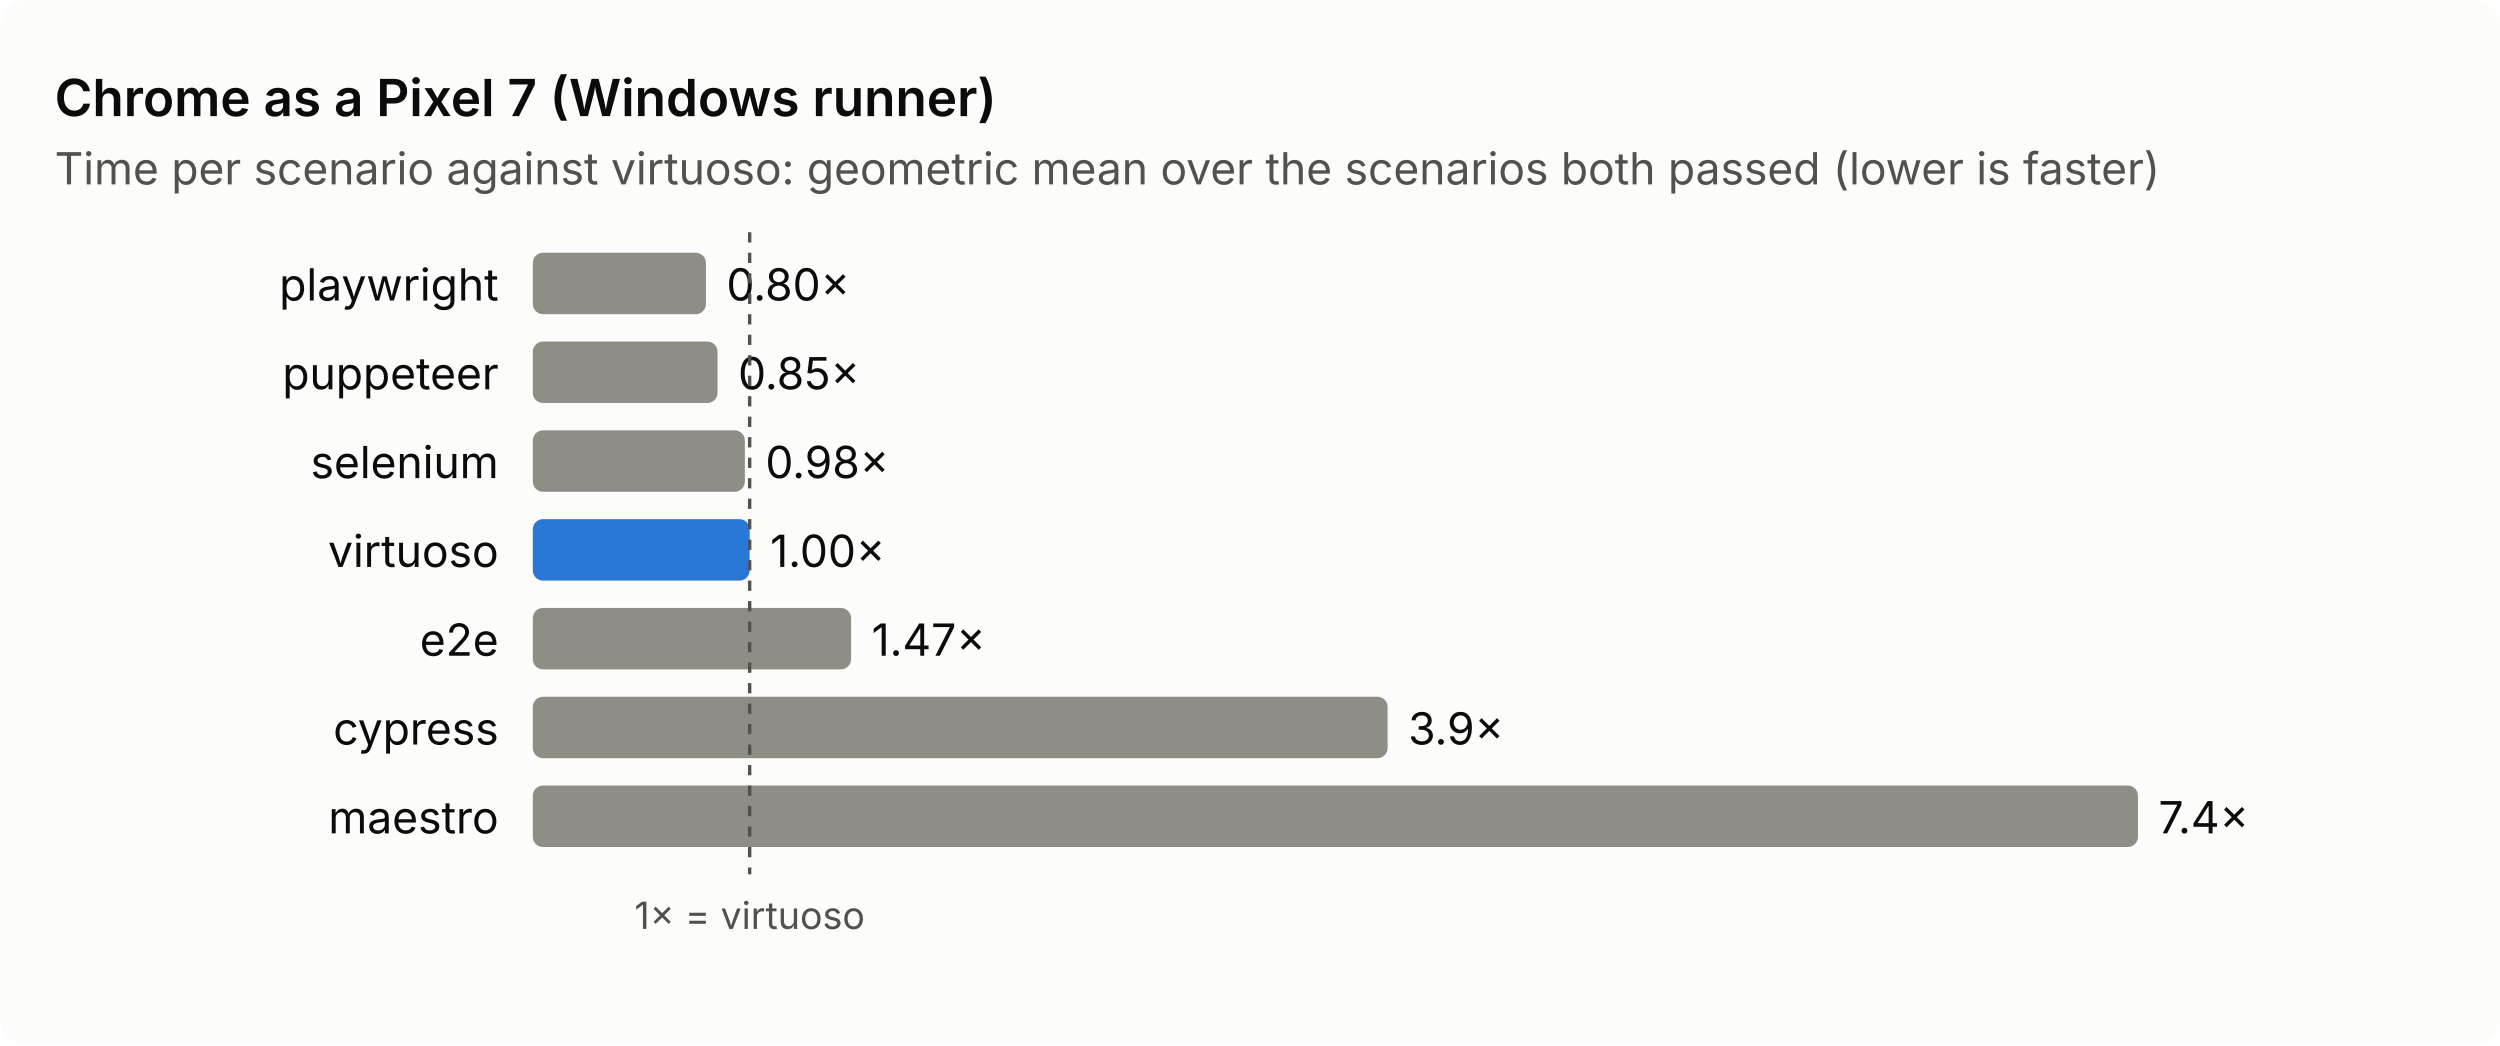
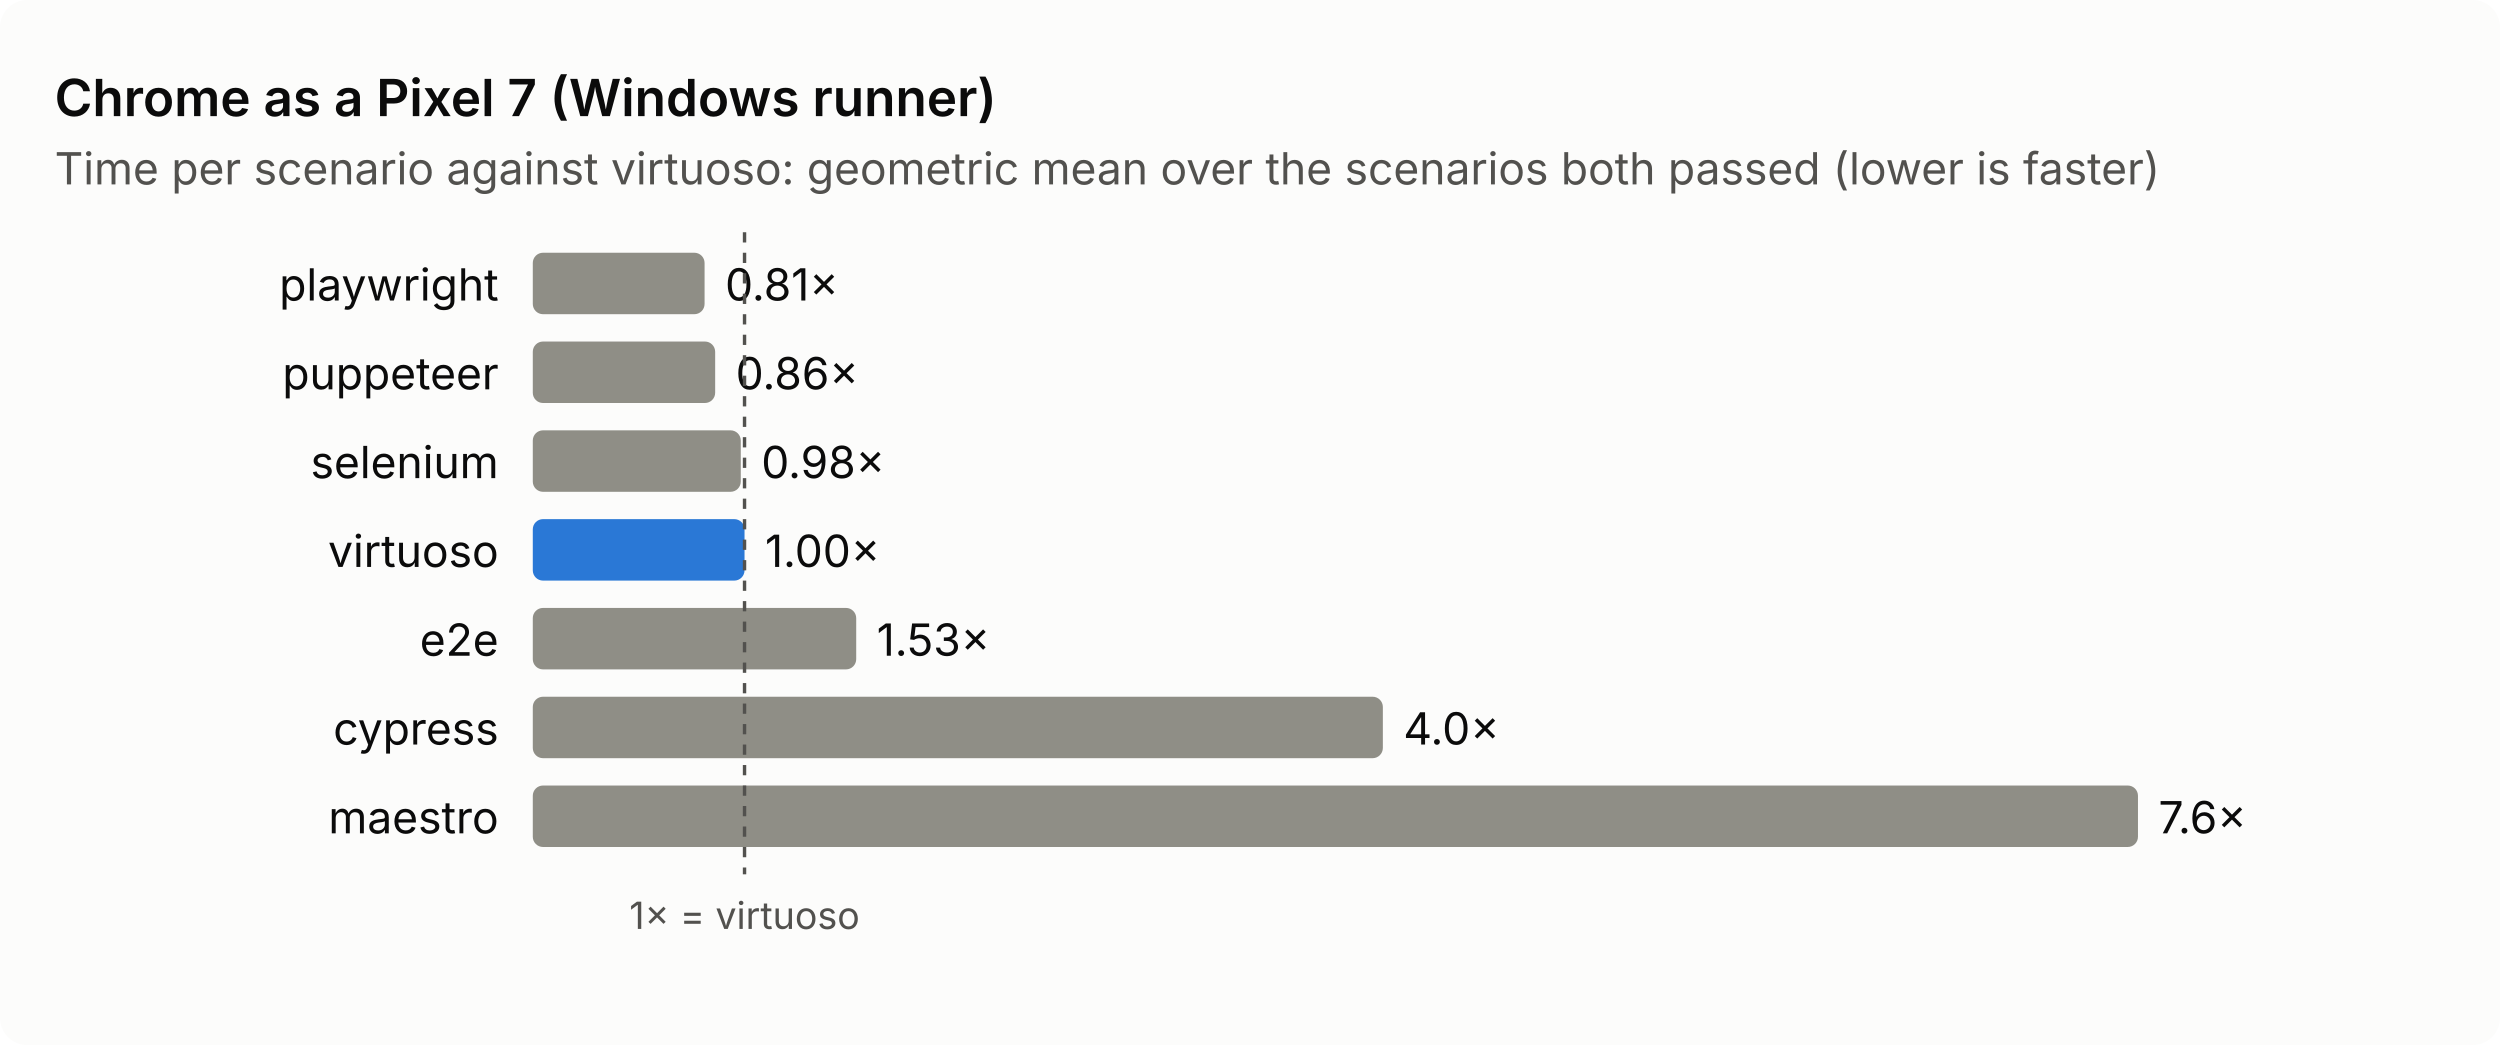
<svg xmlns="http://www.w3.org/2000/svg" viewBox="0 0 732 306" width="732" height="306" role="img" aria-label="Chrome as a Pixel 7 (Windows runner): time per scenario against virtuoso">
  <style>text{font:13px system-ui,-apple-system,'Segoe UI',sans-serif;fill:#0b0b0b}.sub,.axis{fill:#52514e}.axis{font-size:11px}.title{font-size:15px;font-weight:600}.bg{fill:#fcfcfb}.bar{fill:#8f8e86}.base{fill:#2a78d6}.ref{stroke:#52514e;stroke-dasharray:3 3}@media (prefers-color-scheme: dark){.bg{fill:#1a1a19}text{fill:#f0efec}.sub,.axis{fill:#c3c2b7}.base{fill:#3987e5}.ref{stroke:#c3c2b7}}</style>
  <rect class="bg" width="732" height="306" rx="8" />
  <text class="title" x="16" y="34.0">Chrome as a Pixel 7 (Windows runner)</text>
  <text class="sub" x="16" y="54.0">Time per scenario against virtuoso: geometric mean over the scenarios both passed (lower is faster)</text>
  <text x="146.0" y="88.0" text-anchor="end">playwright</text>
-   <rect class="bar" x="156" y="74.0" width="50.7" height="18" rx="3" />
-   <text x="212.7" y="88.0">0.80×</text>
+   <rect class="bar" x="156" y="74.0" width="50.3" height="18" rx="3" />
+   <text x="212.3" y="88.0">0.81×</text>
  <text x="146.0" y="114.0" text-anchor="end">puppeteer</text>
-   <rect class="bar" x="156" y="100.0" width="54.1" height="18" rx="3" />
-   <text x="216.1" y="114.0">0.85×</text>
+   <rect class="bar" x="156" y="100.0" width="53.4" height="18" rx="3" />
+   <text x="215.4" y="114.0">0.86×</text>
  <text x="146.0" y="140.0" text-anchor="end">selenium</text>
-   <rect class="bar" x="156" y="126.0" width="62.1" height="18" rx="3" />
-   <text x="224.1" y="140.0">0.98×</text>
+   <rect class="bar" x="156" y="126.0" width="60.9" height="18" rx="3" />
+   <text x="222.9" y="140.0">0.98×</text>
  <text x="146.0" y="166.0" text-anchor="end">virtuoso</text>
-   <rect class="bar base" x="156" y="152.0" width="63.5" height="18" rx="3" />
-   <text x="225.5" y="166.0">1.00×</text>
+   <rect class="bar base" x="156" y="152.0" width="62.0" height="18" rx="3" />
+   <text x="224.0" y="166.0">1.00×</text>
  <text x="146.0" y="192.0" text-anchor="end">e2e</text>
-   <rect class="bar" x="156" y="178.0" width="93.2" height="18" rx="3" />
-   <text x="255.2" y="192.0">1.47×</text>
+   <rect class="bar" x="156" y="178.0" width="94.7" height="18" rx="3" />
+   <text x="256.7" y="192.0">1.53×</text>
  <text x="146.0" y="218.0" text-anchor="end">cypress</text>
-   <rect class="bar" x="156" y="204.0" width="250.3" height="18" rx="3" />
-   <text x="412.3" y="218.0">3.9×</text>
+   <rect class="bar" x="156" y="204.0" width="248.9" height="18" rx="3" />
+   <text x="410.9" y="218.0">4.0×</text>
  <text x="146.0" y="244.0" text-anchor="end">maestro</text>
  <rect class="bar" x="156" y="230.0" width="470.0" height="18" rx="3" />
-   <text x="632.0" y="244.0">7.4×</text>
-   <line class="ref" x1="219.5" y1="68.0" x2="219.5" y2="256.0" />
-   <text class="axis" x="219.5" y="272.0" text-anchor="middle">1× = virtuoso</text>
+   <text x="632.0" y="244.0">7.6×</text>
+   <line class="ref" x1="218.0" y1="68.0" x2="218.0" y2="256.0" />
+   <text class="axis" x="218.0" y="272.0" text-anchor="middle">1× = virtuoso</text>
</svg>
